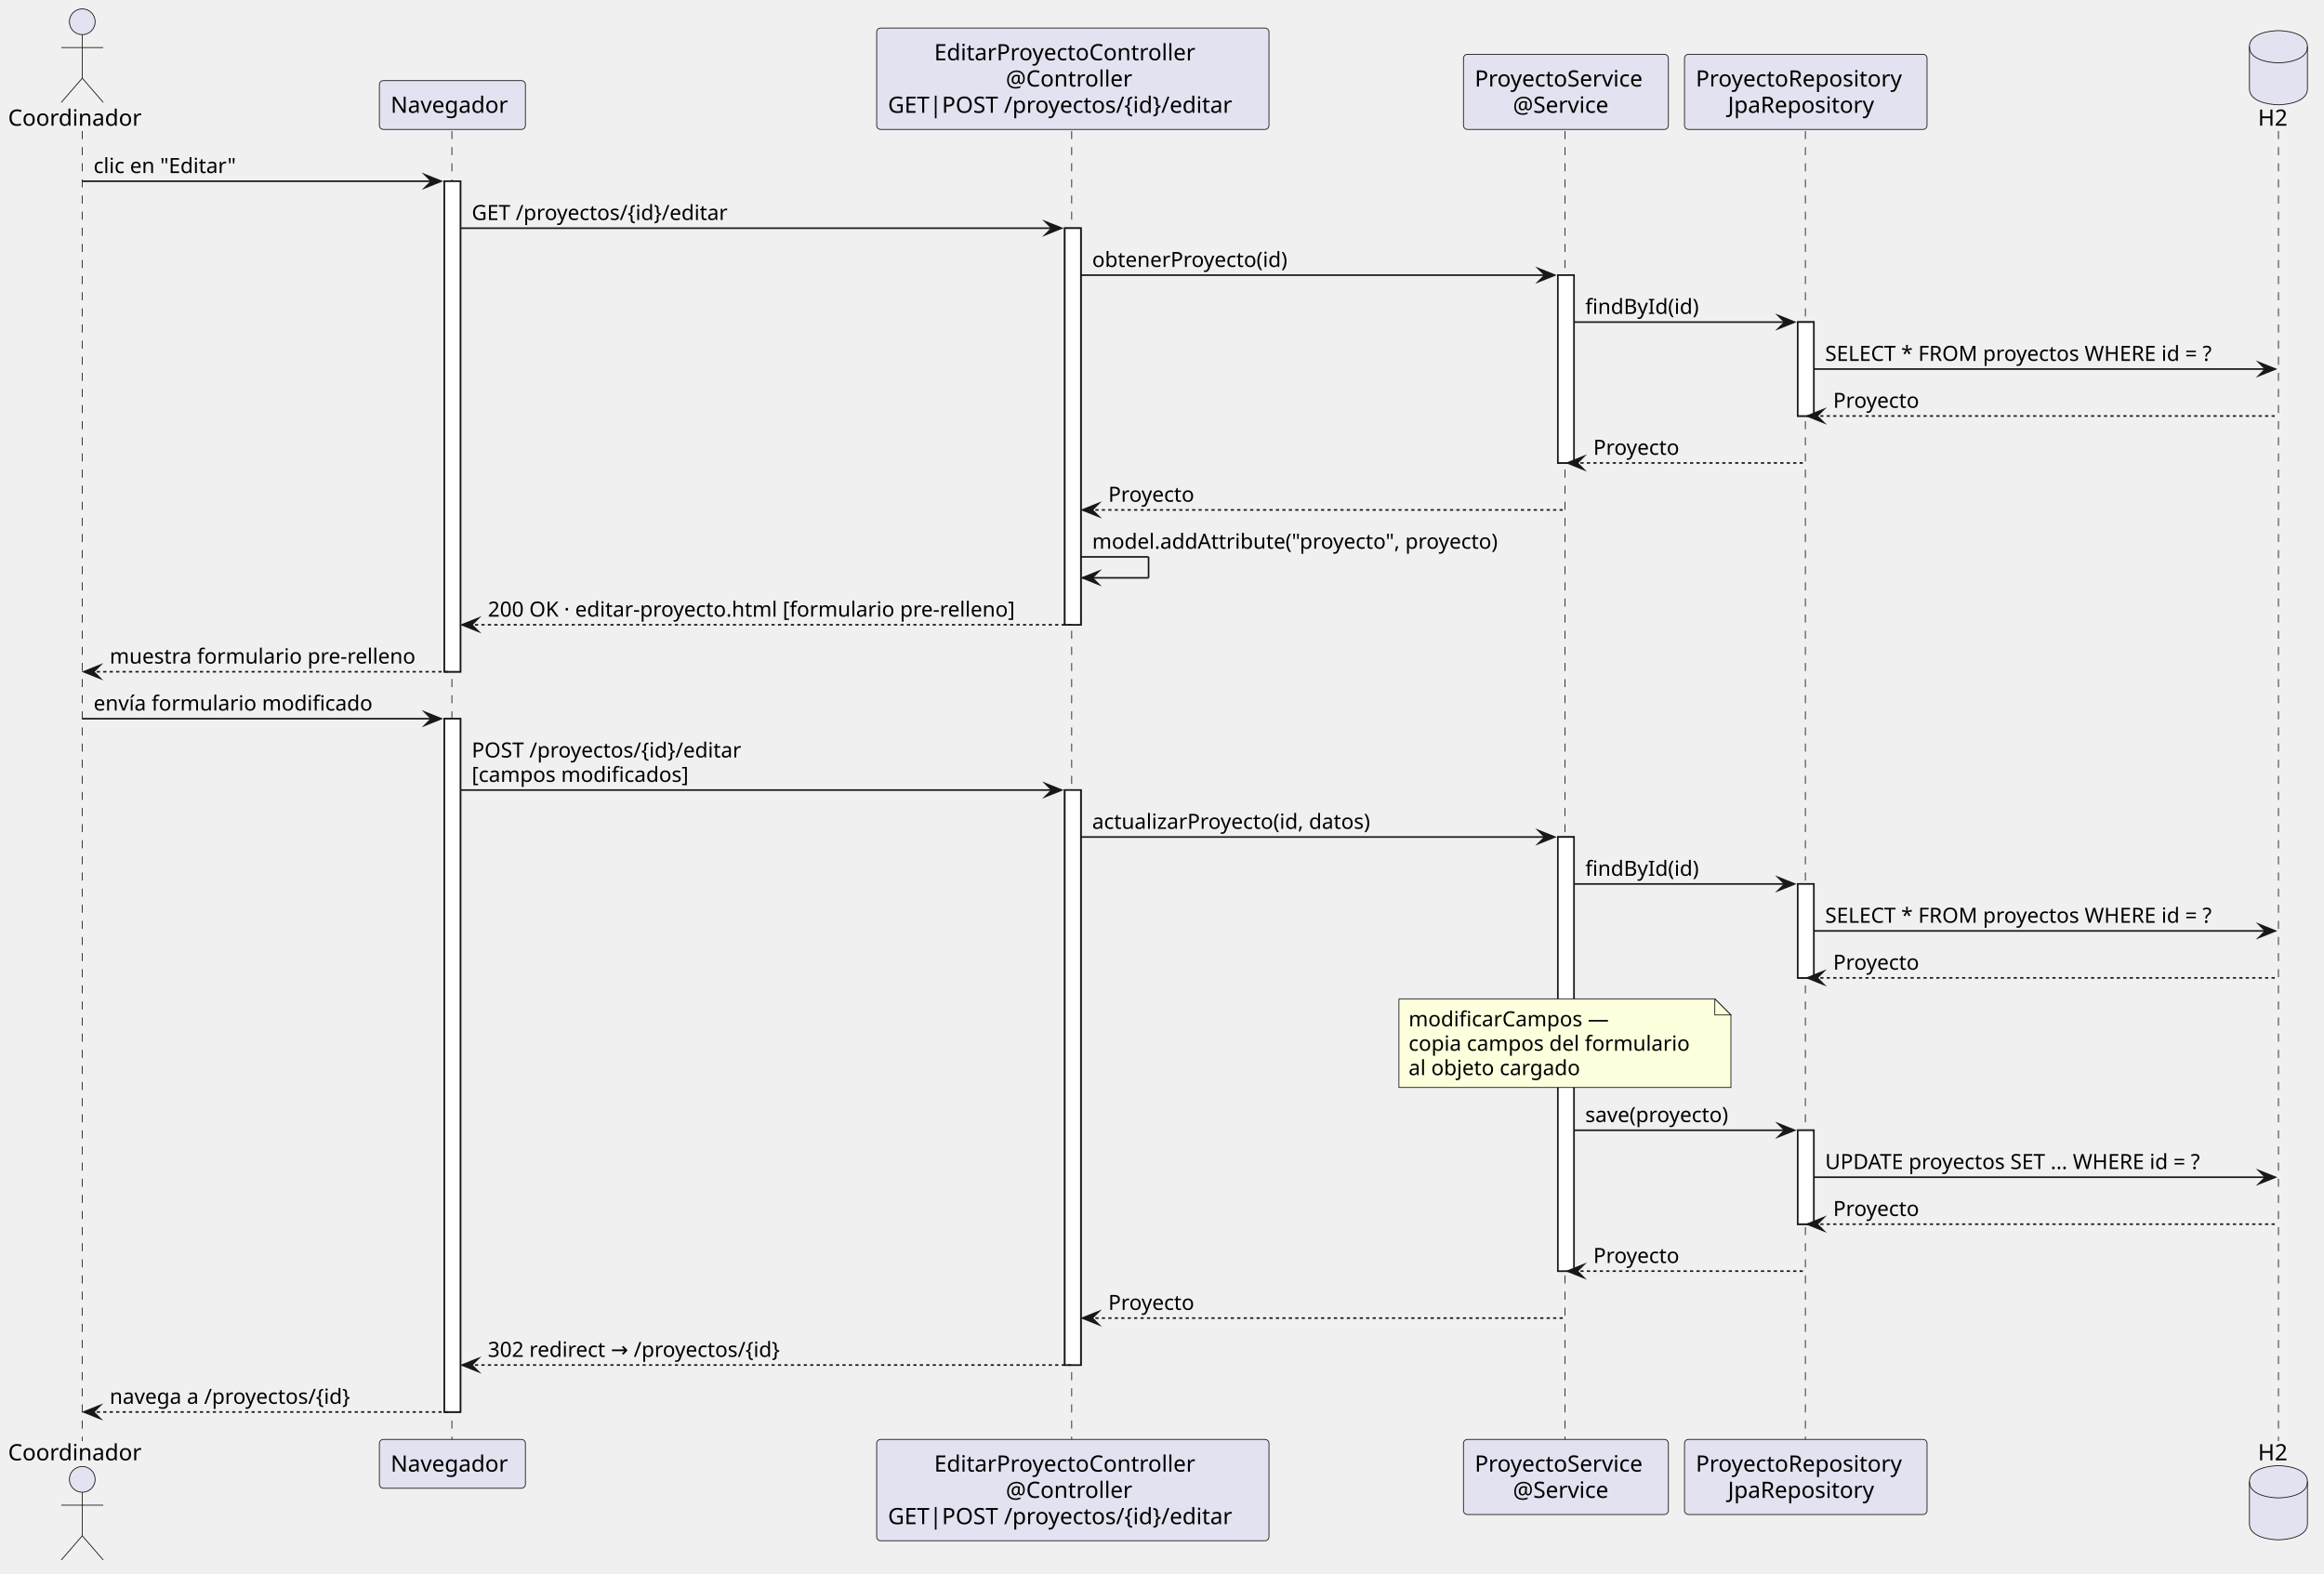
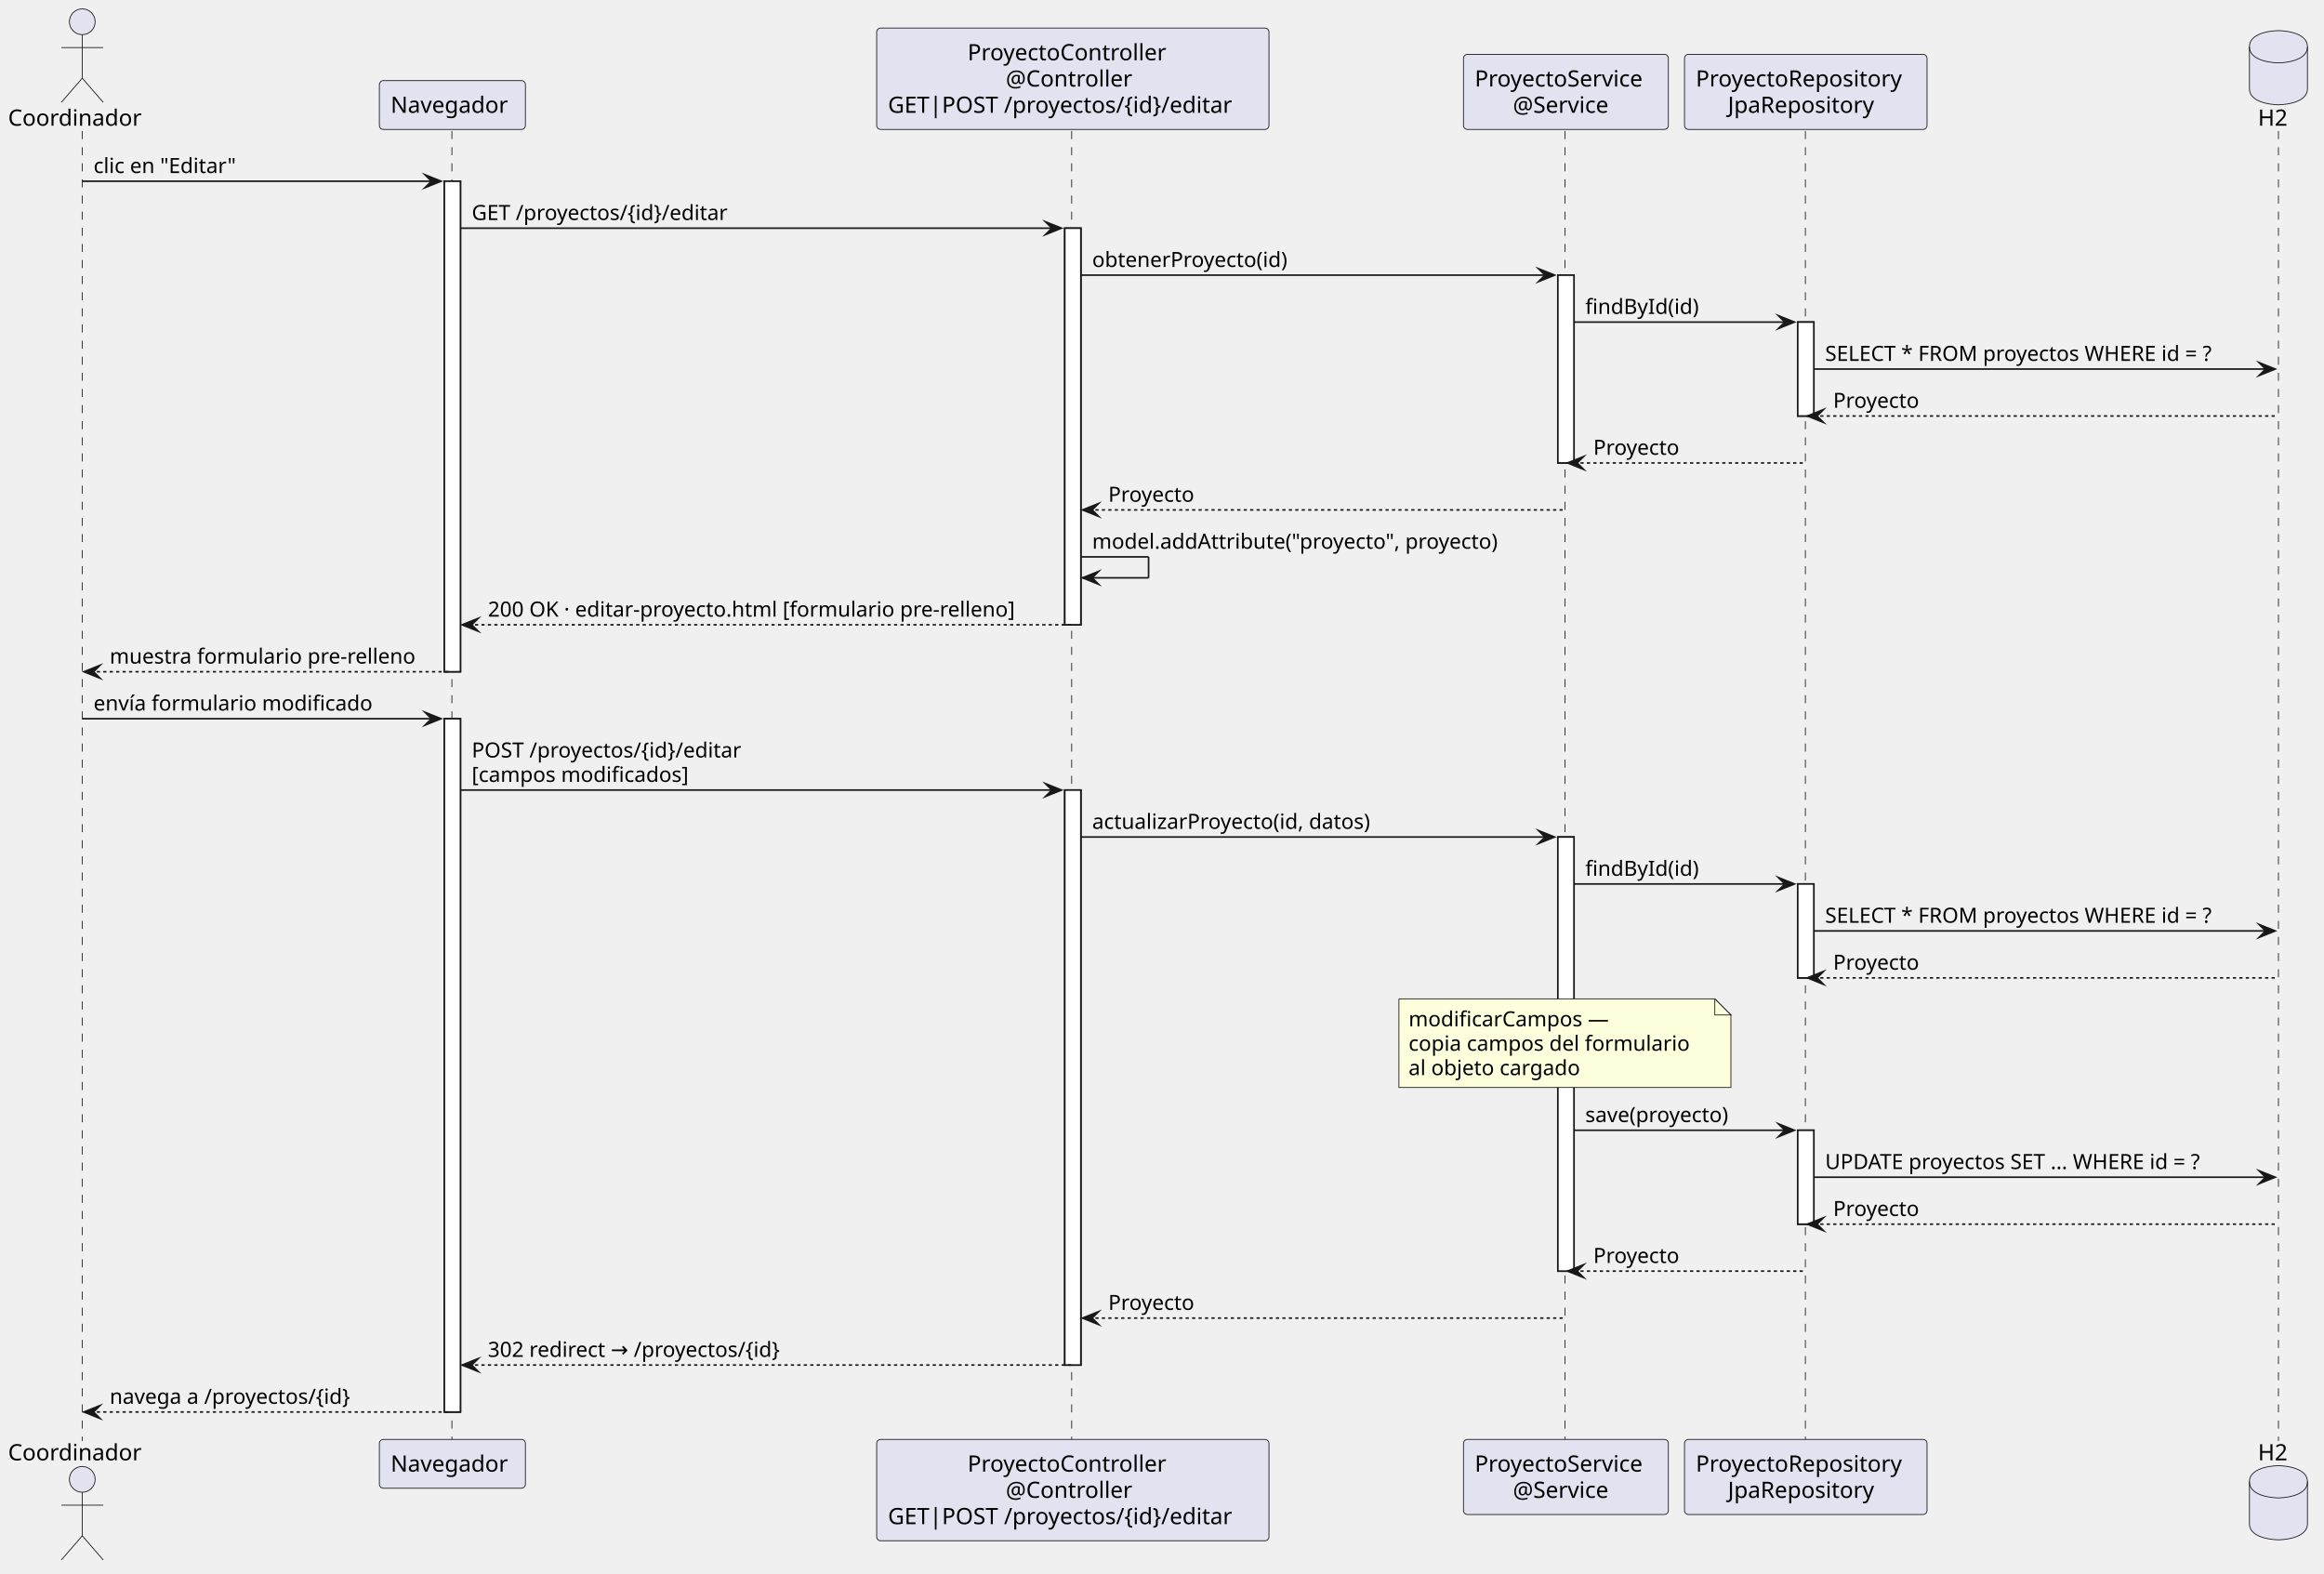
<svg xmlns="http://www.w3.org/2000/svg" contentStyleType="text/css" data-diagram-type="SEQUENCE" height="976px" preserveAspectRatio="none" style="width:1442px;height:976px;background:#FFFFFF;" version="1.1" viewBox="0 0 1442 976" width="1442px" zoomAndPan="magnify">
  <defs />
  <g>
    <g>
      <rect fill="#FFFFFF" height="304.328" style="stroke:#181818;stroke-width:1;" width="10" x="275.705" y="112.43" />
    </g>
    <g>
      <rect fill="#FFFFFF" height="430.125" style="stroke:#181818;stroke-width:1;" width="10" x="275.705" y="445.891" />
    </g>
    <g>
      <rect fill="#FFFFFF" height="246.062" style="stroke:#181818;stroke-width:1;" width="10" x="660.667" y="141.562" />
    </g>
    <g>
      <rect fill="#FFFFFF" height="356.727" style="stroke:#181818;stroke-width:1;" width="10" x="660.667" y="490.156" />
    </g>
    <g>
      <rect fill="#FFFFFF" height="116.531" style="stroke:#181818;stroke-width:1;" width="10" x="966.626" y="170.695" />
    </g>
    <g>
      <rect fill="#FFFFFF" height="269.328" style="stroke:#181818;stroke-width:1;" width="10" x="966.626" y="519.289" />
    </g>
    <g>
      <rect fill="#FFFFFF" height="58.266" style="stroke:#181818;stroke-width:1;" width="10" x="1115.447" y="199.828" />
    </g>
    <g>
      <rect fill="#FFFFFF" height="58.266" style="stroke:#181818;stroke-width:1;" width="10" x="1115.447" y="548.422" />
    </g>
    <g>
      <rect fill="#FFFFFF" height="58.266" style="stroke:#181818;stroke-width:1;" width="10" x="1115.447" y="701.219" />
    </g>
    <g class="participant-lifeline" data-entity-uid="part1" data-qualified-name="Coord" data-source-line="3" id="part1-lifeline">
      <g>
        <rect fill="#000000" fill-opacity="0" height="812.719" width="8" x="47.049" y="81.297" />
        <line style="stroke:#181818;stroke-width:0.5;stroke-dasharray:5,5;" x1="51" x2="51" y1="81.297" y2="894.016" />
      </g>
    </g>
    <g class="participant-lifeline" data-entity-uid="part2" data-qualified-name="Nav" data-source-line="4" id="part2-lifeline">
      <g>
        <rect fill="#000000" fill-opacity="0" height="812.719" width="8" x="276.705" y="81.297" />
        <line style="stroke:#181818;stroke-width:0.5;stroke-dasharray:5,5;" x1="280.393" x2="280.393" y1="81.297" y2="894.016" />
      </g>
    </g>
    <g class="participant-lifeline" data-entity-uid="part3" data-qualified-name="Ctrl" data-source-line="5" id="part3-lifeline">
      <g>
        <rect fill="#000000" fill-opacity="0" height="812.719" width="8" x="661.667" y="81.297" />
        <line style="stroke:#181818;stroke-width:0.5;stroke-dasharray:5,5;" x1="664.957" x2="664.957" y1="81.297" y2="894.016" />
      </g>
    </g>
    <g class="participant-lifeline" data-entity-uid="part4" data-qualified-name="Service" data-source-line="6" id="part4-lifeline">
      <g>
        <rect fill="#000000" fill-opacity="0" height="812.719" width="8" x="967.626" y="81.297" />
        <line style="stroke:#181818;stroke-width:0.5;stroke-dasharray:5,5;" x1="971.048" x2="971.048" y1="81.297" y2="894.016" />
      </g>
    </g>
    <g class="participant-lifeline" data-entity-uid="part5" data-qualified-name="Repo" data-source-line="7" id="part5-lifeline">
      <g>
        <rect fill="#000000" fill-opacity="0" height="812.719" width="8" x="1116.447" y="81.297" />
        <line style="stroke:#181818;stroke-width:0.5;stroke-dasharray:5,5;" x1="1120.204" x2="1120.204" y1="81.297" y2="894.016" />
      </g>
    </g>
    <g class="participant-lifeline" data-entity-uid="part6" data-qualified-name="DB" data-source-line="8" id="part6-lifeline">
      <g>
        <rect fill="#000000" fill-opacity="0" height="812.719" width="8" x="1409.731" y="81.297" />
        <line style="stroke:#181818;stroke-width:0.5;stroke-dasharray:5,5;" x1="1413.731" x2="1413.731" y1="81.297" y2="894.016" />
      </g>
    </g>
    <g class="participant participant-head" data-entity-uid="part1" data-qualified-name="Coord" data-source-line="3" id="part1-head">
      <text fill="#000000" font-family="sans-serif" font-size="14" lengthAdjust="spacing" textLength="86.099" x="5" y="77.995">Coordinador</text>
      <ellipse cx="51.049" cy="13.5" fill="#E2E2F0" rx="8" ry="8" style="stroke:#181818;stroke-width:0.5;" />
      <path d="M51.049,21.5 L51.049,48.5 M38.049,29.5 L64.049,29.5 M51.049,48.5 L38.049,63.5 M51.049,48.5 L64.049,63.5" fill="none" style="stroke:#181818;stroke-width:0.5;" />
    </g>
    <g class="participant participant-tail" data-entity-uid="part1" data-qualified-name="Coord" data-source-line="3" id="part1-tail">
      <text fill="#000000" font-family="sans-serif" font-size="14" lengthAdjust="spacing" textLength="86.099" x="5" y="906.011">Coordinador</text>
      <ellipse cx="51.049" cy="917.812" fill="#E2E2F0" rx="8" ry="8" style="stroke:#181818;stroke-width:0.5;" />
      <path d="M51.049,925.812 L51.049,952.812 M38.049,933.812 L64.049,933.812 M51.049,952.812 L38.049,967.812 M51.049,952.812 L64.049,967.812" fill="none" style="stroke:#181818;stroke-width:0.5;" />
    </g>
    <g class="participant participant-head" data-entity-uid="part2" data-qualified-name="Nav" data-source-line="4" id="part2-head">
      <rect fill="#E2E2F0" height="30.297" rx="2.5" ry="2.5" style="stroke:#181818;stroke-width:0.5;" width="90.624" x="235.393" y="50" />
      <text fill="#000000" font-family="sans-serif" font-size="14" lengthAdjust="spacing" textLength="76.624" x="242.393" y="69.995">Navegador</text>
    </g>
    <g class="participant participant-tail" data-entity-uid="part2" data-qualified-name="Nav" data-source-line="4" id="part2-tail">
      <rect fill="#E2E2F0" height="30.297" rx="2.5" ry="2.5" style="stroke:#181818;stroke-width:0.5;" width="90.624" x="235.393" y="893.016" />
      <text fill="#000000" font-family="sans-serif" font-size="14" lengthAdjust="spacing" textLength="76.624" x="242.393" y="913.011">Navegador</text>
    </g>
    <g class="participant participant-head" data-entity-uid="part3" data-qualified-name="Ctrl" data-source-line="5" id="part3-head">
      <rect fill="#E2E2F0" height="62.891" rx="2.5" ry="2.5" style="stroke:#181818;stroke-width:0.5;" width="243.421" x="543.957" y="17.406" />
-       <text fill="#000000" font-family="sans-serif" font-size="14" lengthAdjust="spacing" textLength="172.033" x="579.65" y="37.401">EditarProyectoController</text>
+       <text fill="#000000" font-family="sans-serif" font-size="14" lengthAdjust="spacing" textLength="130.587" x="600.374" y="37.401">ProyectoController</text>
      <text fill="#000000" font-family="sans-serif" font-size="14" lengthAdjust="spacing" textLength="83.173" x="624.081" y="53.698">@Controller</text>
      <text fill="#000000" font-family="sans-serif" font-size="14" lengthAdjust="spacing" textLength="229.421" x="550.957" y="69.995">GET|POST /proyectos/{id}/editar</text>
    </g>
    <g class="participant participant-tail" data-entity-uid="part3" data-qualified-name="Ctrl" data-source-line="5" id="part3-tail">
      <rect fill="#E2E2F0" height="62.891" rx="2.5" ry="2.5" style="stroke:#181818;stroke-width:0.5;" width="243.421" x="543.957" y="893.016" />
-       <text fill="#000000" font-family="sans-serif" font-size="14" lengthAdjust="spacing" textLength="172.033" x="579.65" y="913.011">EditarProyectoController</text>
+       <text fill="#000000" font-family="sans-serif" font-size="14" lengthAdjust="spacing" textLength="130.587" x="600.374" y="913.011">ProyectoController</text>
      <text fill="#000000" font-family="sans-serif" font-size="14" lengthAdjust="spacing" textLength="83.173" x="624.081" y="929.308">@Controller</text>
      <text fill="#000000" font-family="sans-serif" font-size="14" lengthAdjust="spacing" textLength="229.421" x="550.957" y="945.605">GET|POST /proyectos/{id}/editar</text>
    </g>
    <g class="participant participant-head" data-entity-uid="part4" data-qualified-name="Service" data-source-line="6" id="part4-head">
      <rect fill="#E2E2F0" height="46.594" rx="2.5" ry="2.5" style="stroke:#181818;stroke-width:0.5;" width="127.155" x="908.048" y="33.703" />
      <text fill="#000000" font-family="sans-serif" font-size="14" lengthAdjust="spacing" textLength="113.155" x="915.048" y="53.698">ProyectoService</text>
      <text fill="#000000" font-family="sans-serif" font-size="14" lengthAdjust="spacing" textLength="65.741" x="938.755" y="69.995">@Service</text>
    </g>
    <g class="participant participant-tail" data-entity-uid="part4" data-qualified-name="Service" data-source-line="6" id="part4-tail">
      <rect fill="#E2E2F0" height="46.594" rx="2.5" ry="2.5" style="stroke:#181818;stroke-width:0.5;" width="127.155" x="908.048" y="893.016" />
      <text fill="#000000" font-family="sans-serif" font-size="14" lengthAdjust="spacing" textLength="113.155" x="915.048" y="913.011">ProyectoService</text>
      <text fill="#000000" font-family="sans-serif" font-size="14" lengthAdjust="spacing" textLength="65.741" x="938.755" y="929.308">@Service</text>
    </g>
    <g class="participant participant-head" data-entity-uid="part5" data-qualified-name="Repo" data-source-line="7" id="part5-head">
      <rect fill="#E2E2F0" height="46.594" rx="2.5" ry="2.5" style="stroke:#181818;stroke-width:0.5;" width="150.486" x="1045.204" y="33.703" />
      <text fill="#000000" font-family="sans-serif" font-size="14" lengthAdjust="spacing" textLength="136.486" x="1052.204" y="53.698">ProyectoRepository</text>
      <text fill="#000000" font-family="sans-serif" font-size="14" lengthAdjust="spacing" textLength="96.667" x="1072.113" y="69.995">JpaRepository</text>
    </g>
    <g class="participant participant-tail" data-entity-uid="part5" data-qualified-name="Repo" data-source-line="7" id="part5-tail">
      <rect fill="#E2E2F0" height="46.594" rx="2.5" ry="2.5" style="stroke:#181818;stroke-width:0.5;" width="150.486" x="1045.204" y="893.016" />
      <text fill="#000000" font-family="sans-serif" font-size="14" lengthAdjust="spacing" textLength="136.486" x="1052.204" y="913.011">ProyectoRepository</text>
      <text fill="#000000" font-family="sans-serif" font-size="14" lengthAdjust="spacing" textLength="96.667" x="1072.113" y="929.308">JpaRepository</text>
    </g>
    <g class="participant participant-head" data-entity-uid="part6" data-qualified-name="DB" data-source-line="8" id="part6-head">
      <text fill="#000000" font-family="sans-serif" font-size="14" lengthAdjust="spacing" textLength="19.435" x="1401.014" y="77.995">H2</text>
      <path d="M1395.731,29 C1395.731,19 1413.731,19 1413.731,19 C1413.731,19 1431.731,19 1431.731,29 L1431.731,55 C1431.731,65 1413.731,65 1413.731,65 C1413.731,65 1395.731,65 1395.731,55 L1395.731,29" fill="#E2E2F0" style="stroke:#181818;stroke-width:0.5;" />
      <path d="M1395.731,29 C1395.731,39 1413.731,39 1413.731,39 C1413.731,39 1431.731,39 1431.731,29" fill="none" style="stroke:#181818;stroke-width:0.5;" />
    </g>
    <g class="participant participant-tail" data-entity-uid="part6" data-qualified-name="DB" data-source-line="8" id="part6-tail">
      <text fill="#000000" font-family="sans-serif" font-size="14" lengthAdjust="spacing" textLength="19.435" x="1401.014" y="906.011">H2</text>
      <path d="M1395.731,919.312 C1395.731,909.312 1413.731,909.312 1413.731,909.312 C1413.731,909.312 1431.731,909.312 1431.731,919.312 L1431.731,945.312 C1431.731,955.312 1413.731,955.312 1413.731,955.312 C1413.731,955.312 1395.731,955.312 1395.731,945.312 L1395.731,919.312" fill="#E2E2F0" style="stroke:#181818;stroke-width:0.5;" />
      <path d="M1395.731,919.312 C1395.731,929.312 1413.731,929.312 1413.731,929.312 C1413.731,929.312 1431.731,929.312 1431.731,919.312" fill="none" style="stroke:#181818;stroke-width:0.5;" />
    </g>
    <g>
      <rect fill="#FFFFFF" height="304.328" style="stroke:#181818;stroke-width:1;" width="10" x="275.705" y="112.43" />
    </g>
    <g>
      <rect fill="#FFFFFF" height="430.125" style="stroke:#181818;stroke-width:1;" width="10" x="275.705" y="445.891" />
    </g>
    <g>
      <rect fill="#FFFFFF" height="246.062" style="stroke:#181818;stroke-width:1;" width="10" x="660.667" y="141.562" />
    </g>
    <g>
      <rect fill="#FFFFFF" height="356.727" style="stroke:#181818;stroke-width:1;" width="10" x="660.667" y="490.156" />
    </g>
    <g>
      <rect fill="#FFFFFF" height="116.531" style="stroke:#181818;stroke-width:1;" width="10" x="966.626" y="170.695" />
    </g>
    <g>
      <rect fill="#FFFFFF" height="269.328" style="stroke:#181818;stroke-width:1;" width="10" x="966.626" y="519.289" />
    </g>
    <g>
      <rect fill="#FFFFFF" height="58.266" style="stroke:#181818;stroke-width:1;" width="10" x="1115.447" y="199.828" />
    </g>
    <g>
      <rect fill="#FFFFFF" height="58.266" style="stroke:#181818;stroke-width:1;" width="10" x="1115.447" y="548.422" />
    </g>
    <g>
      <rect fill="#FFFFFF" height="58.266" style="stroke:#181818;stroke-width:1;" width="10" x="1115.447" y="701.219" />
    </g>
    <g class="message" data-entity-1="part1" data-entity-2="part2" data-source-line="10" id="msg1">
      <polygon fill="#181818" points="263.705,108.43,273.705,112.43,263.705,116.43,267.705,112.43" style="stroke:#181818;stroke-width:1;stroke-linejoin:miter;stroke-miterlimit:10;" />
      <line style="stroke:#181818;stroke-width:1;" x1="51.049" x2="269.705" y1="112.43" y2="112.43" />
      <text fill="#000000" font-family="sans-serif" font-size="13" lengthAdjust="spacing" textLength="96.465" x="58.049" y="107.364">clic en "Editar"</text>
    </g>
    <g class="message" data-entity-1="part2" data-entity-2="part3" data-source-line="12" id="msg2">
      <polygon fill="#181818" points="648.667,137.562,658.667,141.562,648.667,145.562,652.667,141.562" style="stroke:#181818;stroke-width:1;stroke-linejoin:miter;stroke-miterlimit:10;" />
      <line style="stroke:#181818;stroke-width:1;" x1="285.705" x2="654.667" y1="141.562" y2="141.562" />
      <text fill="#000000" font-family="sans-serif" font-size="13" lengthAdjust="spacing" textLength="174.389" x="292.705" y="136.497">GET /proyectos/{id}/editar</text>
    </g>
    <g class="message" data-entity-1="part3" data-entity-2="part4" data-source-line="14" id="msg3">
      <polygon fill="#181818" points="954.626,166.695,964.626,170.695,954.626,174.695,958.626,170.695" style="stroke:#181818;stroke-width:1;stroke-linejoin:miter;stroke-miterlimit:10;" />
      <line style="stroke:#181818;stroke-width:1;" x1="670.667" x2="960.626" y1="170.695" y2="170.695" />
      <text fill="#000000" font-family="sans-serif" font-size="13" lengthAdjust="spacing" textLength="129.917" x="677.667" y="165.629">obtenerProyecto(id)</text>
    </g>
    <g class="message" data-entity-1="part4" data-entity-2="part5" data-source-line="16" id="msg4">
      <polygon fill="#181818" points="1103.447,195.828,1113.447,199.828,1103.447,203.828,1107.447,199.828" style="stroke:#181818;stroke-width:1;stroke-linejoin:miter;stroke-miterlimit:10;" />
      <line style="stroke:#181818;stroke-width:1;" x1="976.626" x2="1109.447" y1="199.828" y2="199.828" />
      <text fill="#000000" font-family="sans-serif" font-size="13" lengthAdjust="spacing" textLength="75.385" x="983.626" y="194.762">findById(id)</text>
    </g>
    <g class="message" data-entity-1="part5" data-entity-2="part6" data-source-line="18" id="msg5">
      <polygon fill="#181818" points="1401.731,224.961,1411.731,228.961,1401.731,232.961,1405.731,228.961" style="stroke:#181818;stroke-width:1;stroke-linejoin:miter;stroke-miterlimit:10;" />
      <line style="stroke:#181818;stroke-width:1;" x1="1125.447" x2="1407.731" y1="228.961" y2="228.961" />
      <text fill="#000000" font-family="sans-serif" font-size="13" lengthAdjust="spacing" textLength="264.285" x="1132.447" y="223.895">SELECT * FROM proyectos WHERE id = ?</text>
    </g>
    <g class="message" data-entity-1="part6" data-entity-2="part5" data-source-line="19" id="msg6">
      <polygon fill="#181818" points="1131.447,254.094,1121.447,258.094,1131.447,262.094,1127.447,258.094" style="stroke:#181818;stroke-width:1;stroke-linejoin:miter;stroke-miterlimit:10;" />
      <line style="stroke:#181818;stroke-width:1;stroke-dasharray:2,2;" x1="1125.447" x2="1412.731" y1="258.094" y2="258.094" />
      <text fill="#000000" font-family="sans-serif" font-size="13" lengthAdjust="spacing" textLength="57.027" x="1137.447" y="253.028">Proyecto</text>
    </g>
    <g class="message" data-entity-1="part5" data-entity-2="part4" data-source-line="21" id="msg7">
      <polygon fill="#181818" points="982.626,283.227,972.626,287.227,982.626,291.227,978.626,287.227" style="stroke:#181818;stroke-width:1;stroke-linejoin:miter;stroke-miterlimit:10;" />
      <line style="stroke:#181818;stroke-width:1;stroke-dasharray:2,2;" x1="976.626" x2="1119.447" y1="287.227" y2="287.227" />
      <text fill="#000000" font-family="sans-serif" font-size="13" lengthAdjust="spacing" textLength="57.027" x="988.626" y="282.161">Proyecto</text>
    </g>
    <g class="message" data-entity-1="part4" data-entity-2="part3" data-source-line="23" id="msg8">
      <polygon fill="#181818" points="681.667,312.359,671.667,316.359,681.667,320.359,677.667,316.359" style="stroke:#181818;stroke-width:1;stroke-linejoin:miter;stroke-miterlimit:10;" />
      <line style="stroke:#181818;stroke-width:1;stroke-dasharray:2,2;" x1="675.667" x2="970.626" y1="316.359" y2="316.359" />
      <text fill="#000000" font-family="sans-serif" font-size="13" lengthAdjust="spacing" textLength="57.027" x="687.667" y="311.293">Proyecto</text>
    </g>
    <g class="message" data-entity-1="part3" data-entity-2="part3" data-source-line="24" id="msg9">
      <line style="stroke:#181818;stroke-width:1;" x1="670.667" x2="712.667" y1="345.492" y2="345.492" />
      <line style="stroke:#181818;stroke-width:1;" x1="712.667" x2="712.667" y1="345.492" y2="358.492" />
      <line style="stroke:#181818;stroke-width:1;" x1="671.667" x2="712.667" y1="358.492" y2="358.492" />
      <polygon fill="#181818" points="681.667,354.492,671.667,358.492,681.667,362.492,677.667,358.492" style="stroke:#181818;stroke-width:1;stroke-linejoin:miter;stroke-miterlimit:10;" />
      <text fill="#000000" font-family="sans-serif" font-size="13" lengthAdjust="spacing" textLength="271.959" x="677.667" y="340.426">model.addAttribute("proyecto", proyecto)</text>
    </g>
    <g class="message" data-entity-1="part3" data-entity-2="part2" data-source-line="25" id="msg10">
      <polygon fill="#181818" points="296.705,383.625,286.705,387.625,296.705,391.625,292.705,387.625" style="stroke:#181818;stroke-width:1;stroke-linejoin:miter;stroke-miterlimit:10;" />
      <line style="stroke:#181818;stroke-width:1;stroke-dasharray:2,2;" x1="290.705" x2="664.667" y1="387.625" y2="387.625" />
      <text fill="#000000" font-family="sans-serif" font-size="13" lengthAdjust="spacing" textLength="350.962" x="302.705" y="382.559">200 OK · editar-proyecto.html [formulario pre-relleno]</text>
    </g>
    <g class="message" data-entity-1="part2" data-entity-2="part1" data-source-line="27" id="msg11">
      <polygon fill="#181818" points="62.049,412.758,52.049,416.758,62.049,420.758,58.049,416.758" style="stroke:#181818;stroke-width:1;stroke-linejoin:miter;stroke-miterlimit:10;" />
      <line style="stroke:#181818;stroke-width:1;stroke-dasharray:2,2;" x1="56.049" x2="279.705" y1="416.758" y2="416.758" />
      <text fill="#000000" font-family="sans-serif" font-size="13" lengthAdjust="spacing" textLength="200.656" x="68.049" y="411.692">muestra formulario pre-relleno</text>
    </g>
    <g class="message" data-entity-1="part1" data-entity-2="part2" data-source-line="30" id="msg12">
      <polygon fill="#181818" points="263.705,441.891,273.705,445.891,263.705,449.891,267.705,445.891" style="stroke:#181818;stroke-width:1;stroke-linejoin:miter;stroke-miterlimit:10;" />
      <line style="stroke:#181818;stroke-width:1;" x1="51.049" x2="269.705" y1="445.891" y2="445.891" />
      <text fill="#000000" font-family="sans-serif" font-size="13" lengthAdjust="spacing" textLength="183.028" x="58.049" y="440.825">envía formulario modificado</text>
    </g>
    <g class="message" data-entity-1="part2" data-entity-2="part3" data-source-line="32" id="msg13">
      <polygon fill="#181818" points="648.667,486.156,658.667,490.156,648.667,494.156,652.667,490.156" style="stroke:#181818;stroke-width:1;stroke-linejoin:miter;stroke-miterlimit:10;" />
      <line style="stroke:#181818;stroke-width:1;" x1="285.705" x2="654.667" y1="490.156" y2="490.156" />
      <text fill="#000000" font-family="sans-serif" font-size="13" lengthAdjust="spacing" textLength="182.425" x="292.705" y="469.957">POST /proyectos/{id}/editar</text>
      <text fill="#000000" font-family="sans-serif" font-size="13" lengthAdjust="spacing" textLength="143.793" x="292.705" y="485.09">[campos modificados]</text>
    </g>
    <g class="message" data-entity-1="part3" data-entity-2="part4" data-source-line="35" id="msg14">
      <polygon fill="#181818" points="954.626,515.289,964.626,519.289,954.626,523.289,958.626,519.289" style="stroke:#181818;stroke-width:1;stroke-linejoin:miter;stroke-miterlimit:10;" />
      <line style="stroke:#181818;stroke-width:1;" x1="670.667" x2="960.626" y1="519.289" y2="519.289" />
      <text fill="#000000" font-family="sans-serif" font-size="13" lengthAdjust="spacing" textLength="187.116" x="677.667" y="514.223">actualizarProyecto(id, datos)</text>
    </g>
    <g class="message" data-entity-1="part4" data-entity-2="part5" data-source-line="37" id="msg15">
      <polygon fill="#181818" points="1103.447,544.422,1113.447,548.422,1103.447,552.422,1107.447,548.422" style="stroke:#181818;stroke-width:1;stroke-linejoin:miter;stroke-miterlimit:10;" />
      <line style="stroke:#181818;stroke-width:1;" x1="976.626" x2="1109.447" y1="548.422" y2="548.422" />
      <text fill="#000000" font-family="sans-serif" font-size="13" lengthAdjust="spacing" textLength="75.385" x="983.626" y="543.356">findById(id)</text>
    </g>
    <g class="message" data-entity-1="part5" data-entity-2="part6" data-source-line="39" id="msg16">
      <polygon fill="#181818" points="1401.731,573.555,1411.731,577.555,1401.731,581.555,1405.731,577.555" style="stroke:#181818;stroke-width:1;stroke-linejoin:miter;stroke-miterlimit:10;" />
      <line style="stroke:#181818;stroke-width:1;" x1="1125.447" x2="1407.731" y1="577.555" y2="577.555" />
      <text fill="#000000" font-family="sans-serif" font-size="13" lengthAdjust="spacing" textLength="264.285" x="1132.447" y="572.489">SELECT * FROM proyectos WHERE id = ?</text>
    </g>
    <g class="message" data-entity-1="part6" data-entity-2="part5" data-source-line="40" id="msg17">
      <polygon fill="#181818" points="1131.447,602.688,1121.447,606.688,1131.447,610.688,1127.447,606.688" style="stroke:#181818;stroke-width:1;stroke-linejoin:miter;stroke-miterlimit:10;" />
      <line style="stroke:#181818;stroke-width:1;stroke-dasharray:2,2;" x1="1125.447" x2="1412.731" y1="606.688" y2="606.688" />
      <text fill="#000000" font-family="sans-serif" font-size="13" lengthAdjust="spacing" textLength="57.027" x="1137.447" y="601.622">Proyecto</text>
    </g>
    <path d="M868,619.688 L868,674.688 L1074,674.688 L1074,629.688 L1064,619.688 L868,619.688" fill="#FEFFDD" style="stroke:#181818;stroke-width:0.5;" />
    <path d="M1064,619.688 L1064,629.688 L1074,629.688 L1064,619.688" fill="#FEFFDD" style="stroke:#181818;stroke-width:0.5;" />
    <text fill="#000000" font-family="sans-serif" font-size="13" lengthAdjust="spacing" textLength="130.946" x="874" y="636.754">modificarCampos —</text>
    <text fill="#000000" font-family="sans-serif" font-size="13" lengthAdjust="spacing" textLength="185.212" x="874" y="651.887">copia campos del formulario</text>
    <text fill="#000000" font-family="sans-serif" font-size="13" lengthAdjust="spacing" textLength="113.591" x="874" y="667.02">al objeto cargado</text>
    <g class="message" data-entity-1="part4" data-entity-2="part5" data-source-line="43" id="msg18">
      <polygon fill="#181818" points="1103.447,697.219,1113.447,701.219,1103.447,705.219,1107.447,701.219" style="stroke:#181818;stroke-width:1;stroke-linejoin:miter;stroke-miterlimit:10;" />
      <line style="stroke:#181818;stroke-width:1;" x1="976.626" x2="1109.447" y1="701.219" y2="701.219" />
      <text fill="#000000" font-family="sans-serif" font-size="13" lengthAdjust="spacing" textLength="98.014" x="983.626" y="696.153">save(proyecto)</text>
    </g>
    <g class="message" data-entity-1="part5" data-entity-2="part6" data-source-line="45" id="msg19">
      <polygon fill="#181818" points="1401.731,726.352,1411.731,730.352,1401.731,734.352,1405.731,730.352" style="stroke:#181818;stroke-width:1;stroke-linejoin:miter;stroke-miterlimit:10;" />
      <line style="stroke:#181818;stroke-width:1;" x1="1125.447" x2="1407.731" y1="730.352" y2="730.352" />
      <text fill="#000000" font-family="sans-serif" font-size="13" lengthAdjust="spacing" textLength="260.102" x="1132.447" y="725.286">UPDATE proyectos SET ... WHERE id = ?</text>
    </g>
    <g class="message" data-entity-1="part6" data-entity-2="part5" data-source-line="46" id="msg20">
      <polygon fill="#181818" points="1131.447,755.484,1121.447,759.484,1131.447,763.484,1127.447,759.484" style="stroke:#181818;stroke-width:1;stroke-linejoin:miter;stroke-miterlimit:10;" />
      <line style="stroke:#181818;stroke-width:1;stroke-dasharray:2,2;" x1="1125.447" x2="1412.731" y1="759.484" y2="759.484" />
      <text fill="#000000" font-family="sans-serif" font-size="13" lengthAdjust="spacing" textLength="57.027" x="1137.447" y="754.418">Proyecto</text>
    </g>
    <g class="message" data-entity-1="part5" data-entity-2="part4" data-source-line="48" id="msg21">
      <polygon fill="#181818" points="982.626,784.617,972.626,788.617,982.626,792.617,978.626,788.617" style="stroke:#181818;stroke-width:1;stroke-linejoin:miter;stroke-miterlimit:10;" />
      <line style="stroke:#181818;stroke-width:1;stroke-dasharray:2,2;" x1="976.626" x2="1119.447" y1="788.617" y2="788.617" />
      <text fill="#000000" font-family="sans-serif" font-size="13" lengthAdjust="spacing" textLength="57.027" x="988.626" y="783.551">Proyecto</text>
    </g>
    <g class="message" data-entity-1="part4" data-entity-2="part3" data-source-line="50" id="msg22">
      <polygon fill="#181818" points="681.667,813.75,671.667,817.75,681.667,821.75,677.667,817.75" style="stroke:#181818;stroke-width:1;stroke-linejoin:miter;stroke-miterlimit:10;" />
      <line style="stroke:#181818;stroke-width:1;stroke-dasharray:2,2;" x1="675.667" x2="970.626" y1="817.75" y2="817.75" />
      <text fill="#000000" font-family="sans-serif" font-size="13" lengthAdjust="spacing" textLength="57.027" x="687.667" y="812.684">Proyecto</text>
    </g>
    <g class="message" data-entity-1="part3" data-entity-2="part2" data-source-line="52" id="msg23">
      <polygon fill="#181818" points="296.705,842.883,286.705,846.883,296.705,850.883,292.705,846.883" style="stroke:#181818;stroke-width:1;stroke-linejoin:miter;stroke-miterlimit:10;" />
      <line style="stroke:#181818;stroke-width:1;stroke-dasharray:2,2;" x1="290.705" x2="664.667" y1="846.883" y2="846.883" />
      <text fill="#000000" font-family="sans-serif" font-size="13" lengthAdjust="spacing" textLength="200.275" x="302.705" y="841.817">302 redirect → /proyectos/{id}</text>
    </g>
    <g class="message" data-entity-1="part2" data-entity-2="part1" data-source-line="54" id="msg24">
      <polygon fill="#181818" points="62.049,872.016,52.049,876.016,62.049,880.016,58.049,876.016" style="stroke:#181818;stroke-width:1;stroke-linejoin:miter;stroke-miterlimit:10;" />
      <line style="stroke:#181818;stroke-width:1;stroke-dasharray:2,2;" x1="56.049" x2="279.705" y1="876.016" y2="876.016" />
      <text fill="#000000" font-family="sans-serif" font-size="13" lengthAdjust="spacing" textLength="165.725" x="68.049" y="870.95">navega a /proyectos/{id}</text>
    </g>
  </g>
</svg>
